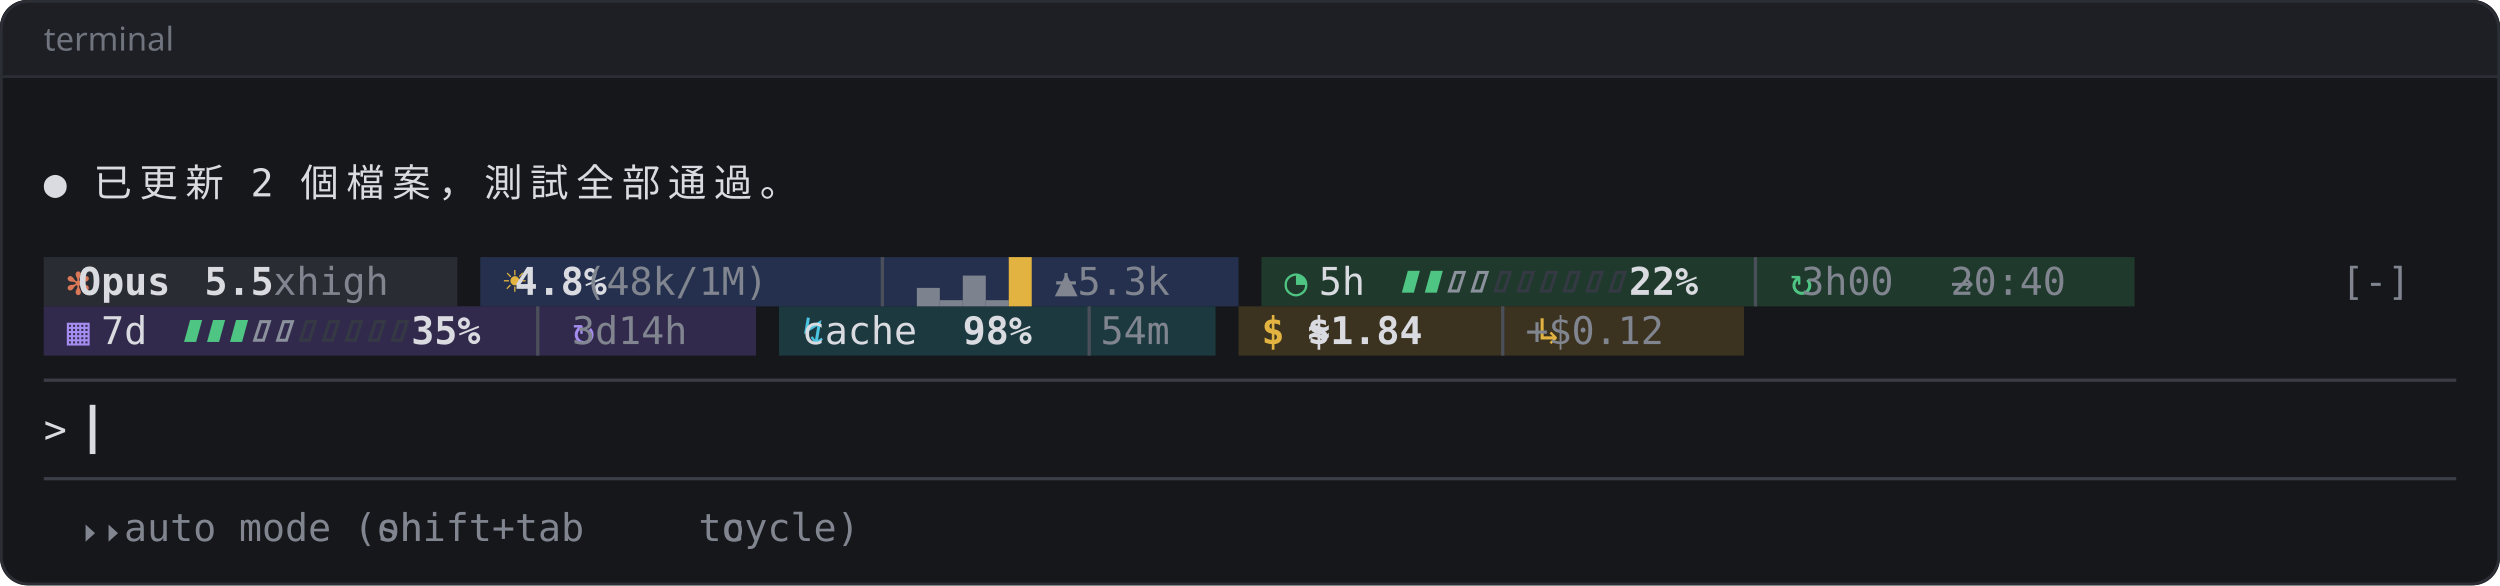
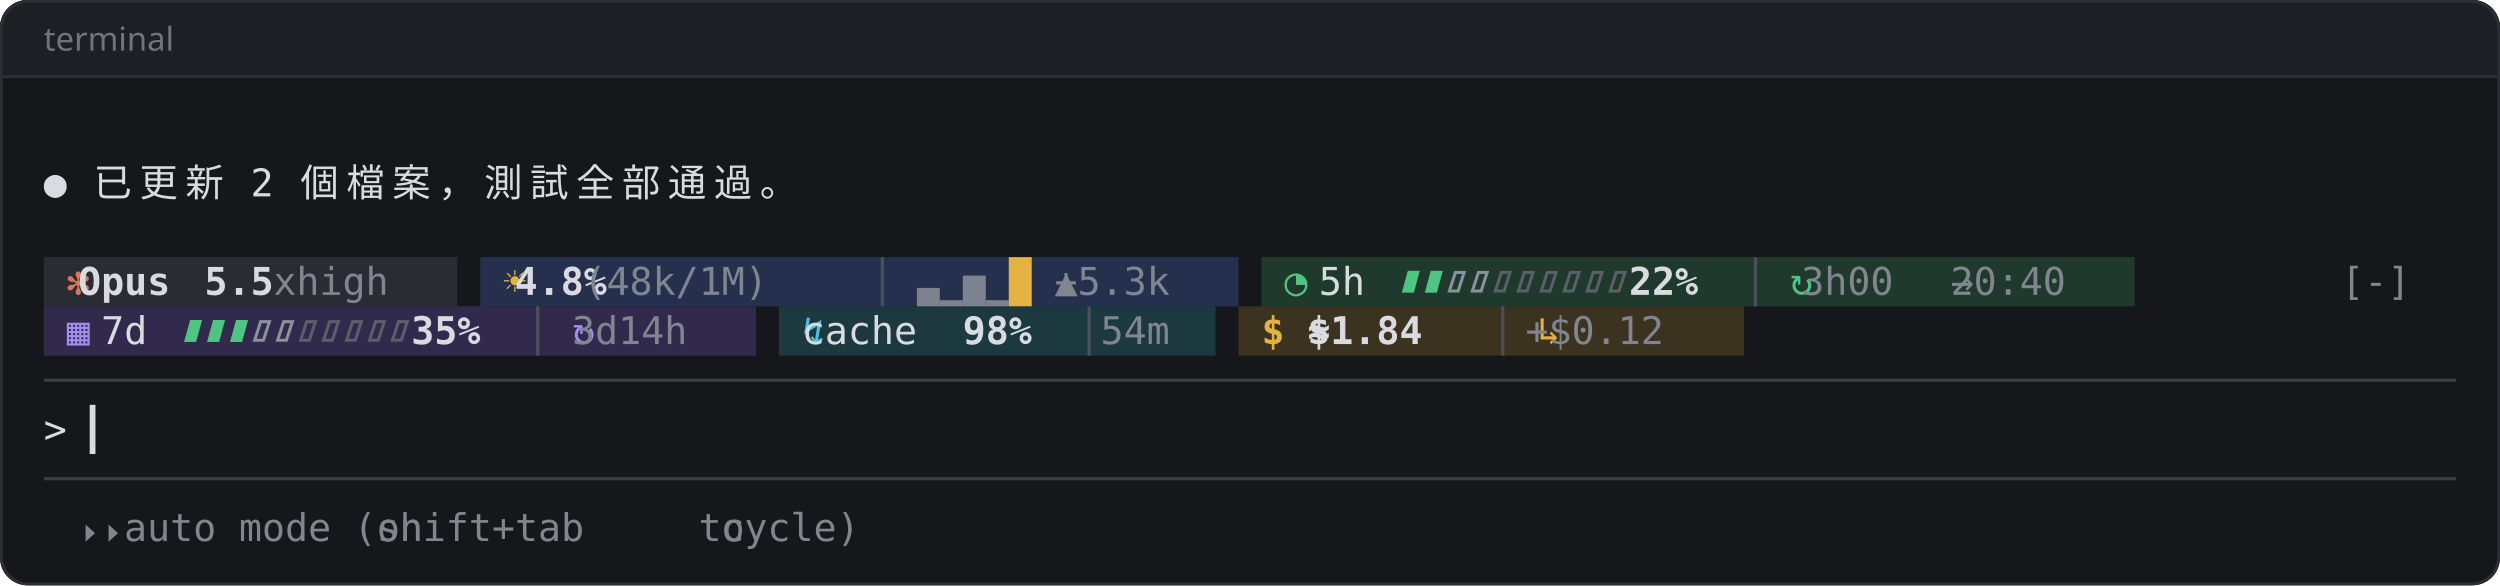
<svg xmlns="http://www.w3.org/2000/svg" width="914" height="214" viewBox="0 0 914 214" font-family="'Segoe UI','Microsoft JhengHei UI','Microsoft JhengHei','PingFang TC','Noto Sans TC',sans-serif">
  <rect x="0" y="0" width="914" height="214" rx="10" fill="#16171b" />
  <path d="M0,10 a10,10 0 0 1 10,-10 h894 a10,10 0 0 1 10,10 v18 h-914 z" fill="#1e1f24" />
  <line x1="0" y1="28" x2="914" y2="28" stroke="#2c2e35" stroke-width="1" />
  <text x="16" y="18.5" font-size="12" fill="#6f747e">terminal</text>
  <g>
    <rect x="16" y="94" width="151.2" height="18" fill="#2a2c33" />
    <rect x="175.6" y="94" width="277.2" height="18" fill="#24304d" />
    <rect x="461.2" y="94" width="319.2" height="18" fill="#1f3a2c" />
    <rect x="16" y="112" width="260.4" height="18" fill="#322a4d" />
    <rect x="284.8" y="112" width="159.6" height="18" fill="#1c3940" />
    <rect x="452.8" y="112" width="184.8" height="18" fill="#3b3220" />
    <line x1="322.6" y1="94" x2="322.6" y2="112" stroke="#4b4f59" stroke-width="1.2" />
    <rect x="335.2" y="105.25" width="8.4" height="6.75" fill="#7d838e" />
    <rect x="343.6" y="109.75" width="8.4" height="2.25" fill="#7d838e" />
    <rect x="352" y="100.75" width="8.4" height="11.25" fill="#7d838e" />
    <rect x="360.4" y="109.75" width="8.4" height="2.25" fill="#7d838e" />
    <rect x="368.8" y="94" width="8.4" height="18" fill="#e2b340" />
    <polygon points="512.5,107 514.7,99 519.1,99 516.9,107" fill="#4fc583" />
    <polygon points="520.9,107 523.1,99 527.5,99 525.3,107" fill="#4fc583" />
    <polygon points="529.9,106.4 532.1,99.6 535.3,99.6 533.1,106.4" fill="none" stroke="#8c929d" stroke-width="1.1" />
    <polygon points="538.3,106.4 540.5,99.6 543.7,99.6 541.5,106.4" fill="none" stroke="#8c929d" stroke-width="1.1" />
-     <polygon points="546.7,106.4 548.9,99.6 552.1,99.6 549.9,106.4" fill="none" stroke="#353943" stroke-width="1.1" />
-     <polygon points="555.1,106.4 557.3,99.6 560.5,99.6 558.3,106.4" fill="none" stroke="#353943" stroke-width="1.1" />
-     <polygon points="563.5,106.4 565.7,99.6 568.9,99.6 566.7,106.4" fill="none" stroke="#353943" stroke-width="1.1" />
-     <polygon points="571.9,106.4 574.1,99.6 577.3,99.6 575.1,106.4" fill="none" stroke="#353943" stroke-width="1.1" />
-     <polygon points="580.3,106.4 582.5,99.6 585.7,99.6 583.5,106.4" fill="none" stroke="#353943" stroke-width="1.1" />
-     <polygon points="588.7,106.4 590.9,99.6 594.1,99.6 591.9,106.4" fill="none" stroke="#353943" stroke-width="1.1" />
+     <polygon points="546.7,106.4 548.9,99.6 552.1,99.6 549.9,106.4" fill="none" stroke="#5a5f6a" stroke-width="1.1" />
+     <polygon points="555.1,106.4 557.3,99.6 560.5,99.6 558.3,106.4" fill="none" stroke="#5a5f6a" stroke-width="1.1" />
+     <polygon points="563.5,106.4 565.7,99.6 568.9,99.6 566.7,106.4" fill="none" stroke="#5a5f6a" stroke-width="1.1" />
+     <polygon points="571.9,106.4 574.1,99.6 577.3,99.6 575.1,106.4" fill="none" stroke="#5a5f6a" stroke-width="1.1" />
+     <polygon points="580.3,106.4 582.5,99.6 585.7,99.6 583.5,106.4" fill="none" stroke="#5a5f6a" stroke-width="1.1" />
+     <polygon points="588.7,106.4 590.9,99.6 594.1,99.6 591.9,106.4" fill="none" stroke="#5a5f6a" stroke-width="1.1" />
    <line x1="641.8" y1="94" x2="641.8" y2="112" stroke="#4b4f59" stroke-width="1.2" />
    <polygon points="67.3,125 69.5,117 73.9,117 71.7,125" fill="#4fc583" />
    <polygon points="75.7,125 77.9,117 82.3,117 80.1,125" fill="#4fc583" />
    <polygon points="84.1,125 86.3,117 90.7,117 88.5,125" fill="#4fc583" />
    <polygon points="93.1,124.4 95.3,117.6 98.5,117.6 96.3,124.4" fill="none" stroke="#8c929d" stroke-width="1.1" />
    <polygon points="101.5,124.4 103.7,117.6 106.9,117.6 104.7,124.4" fill="none" stroke="#8c929d" stroke-width="1.1" />
-     <polygon points="109.9,124.4 112.1,117.6 115.3,117.6 113.1,124.4" fill="none" stroke="#353943" stroke-width="1.1" />
-     <polygon points="118.3,124.4 120.5,117.6 123.7,117.6 121.5,124.4" fill="none" stroke="#353943" stroke-width="1.1" />
-     <polygon points="126.7,124.4 128.9,117.6 132.1,117.6 129.9,124.4" fill="none" stroke="#353943" stroke-width="1.1" />
-     <polygon points="135.1,124.4 137.3,117.6 140.5,117.6 138.3,124.4" fill="none" stroke="#353943" stroke-width="1.1" />
-     <polygon points="143.5,124.4 145.7,117.6 148.9,117.6 146.7,124.4" fill="none" stroke="#353943" stroke-width="1.1" />
+     <polygon points="109.9,124.4 112.1,117.6 115.3,117.6 113.1,124.4" fill="none" stroke="#5a5f6a" stroke-width="1.1" />
+     <polygon points="118.3,124.4 120.5,117.6 123.7,117.6 121.5,124.4" fill="none" stroke="#5a5f6a" stroke-width="1.1" />
+     <polygon points="126.7,124.4 128.9,117.6 132.1,117.6 129.9,124.4" fill="none" stroke="#5a5f6a" stroke-width="1.1" />
+     <polygon points="135.1,124.4 137.3,117.6 140.5,117.6 138.3,124.4" fill="none" stroke="#5a5f6a" stroke-width="1.1" />
+     <polygon points="143.5,124.4 145.7,117.6 148.9,117.6 146.7,124.4" fill="none" stroke="#5a5f6a" stroke-width="1.1" />
    <line x1="196.6" y1="112" x2="196.6" y2="130" stroke="#4b4f59" stroke-width="1.2" />
    <line x1="398.2" y1="112" x2="398.2" y2="130" stroke="#4b4f59" stroke-width="1.2" />
    <line x1="549.4" y1="112" x2="549.4" y2="130" stroke="#4b4f59" stroke-width="1.2" />
    <line x1="16" y1="139" x2="898" y2="139" stroke="#3a3d45" stroke-width="1.2" />
    <rect x="32.8" y="148" width="2.1" height="18" fill="#d9dbe0" />
    <line x1="16" y1="175" x2="898" y2="175" stroke="#3a3d45" stroke-width="1.2" />
    <g font-family="'Cascadia Mono','Cascadia Code',Consolas,'Segoe UI Symbol','Microsoft JhengHei',monospace" font-size="14" text-anchor="middle">
      <text x="20.2" y="71.8" fill="#d9dbe0">●</text>
      <text x="41.2" y="71.8" fill="#d9dbe0">已</text>
      <text x="58" y="71.8" fill="#d9dbe0">更</text>
      <text x="74.8" y="71.8" fill="#d9dbe0">新</text>
      <text x="95.8" y="71.8" fill="#d9dbe0">2</text>
      <text x="116.8" y="71.8" fill="#d9dbe0">個</text>
      <text x="133.6" y="71.8" fill="#d9dbe0">檔</text>
      <text x="150.4" y="71.8" fill="#d9dbe0">案</text>
      <text x="167.2" y="71.8" fill="#d9dbe0">，</text>
      <text x="184" y="71.8" fill="#d9dbe0">測</text>
      <text x="200.8" y="71.8" fill="#d9dbe0">試</text>
      <text x="217.6" y="71.8" fill="#d9dbe0">全</text>
      <text x="234.4" y="71.8" fill="#d9dbe0">部</text>
      <text x="251.2" y="71.8" fill="#d9dbe0">通</text>
      <text x="268" y="71.8" fill="#d9dbe0">過</text>
      <text x="284.8" y="71.8" fill="#d9dbe0">。</text>
      <text x="28.6" y="107.8" fill="#d97757">✻</text>
      <text x="45.4 53.8 62.2 70.6" y="107.8" fill="#d9dbe0" font-weight="700">Opus</text>
      <text x="87.4 95.8 104.2" y="107.8" fill="#d9dbe0" font-weight="700">5.5</text>
      <text x="121 129.4 137.8 146.2 154.6" y="107.8" fill="#80858f">xhigh</text>
      <text x="188.2" y="107.8" fill="#e2b340">☀</text>
      <text x="205 213.4 221.8 230.2" y="107.8" fill="#d9dbe0" font-weight="700">4.8%</text>
      <text x="247 255.4 263.8 272.2 280.6 289 297.4 305.8" y="107.8" fill="#80858f">(48k/1M)</text>
      <text x="389.8" y="107.8" fill="#80858f">▲</text>
      <text x="406.6 415 423.4 431.8 440.2" y="107.8" fill="#80858f">+5.3k</text>
      <text x="473.8" y="107.8" fill="#4fc583">◔</text>
      <text x="490.6 499" y="107.8" fill="#d9dbe0">5h</text>
      <text x="608.2 616.6 625" y="107.8" fill="#d9dbe0" font-weight="700">22%</text>
      <text x="658.6" y="107.8" fill="#4fc583">↻</text>
      <text x="675.4 683.8 692.2 700.6" y="107.8" fill="#80858f">3h00</text>
      <text x="717.4" y="107.8" fill="#80858f">→</text>
      <text x="734.2 742.6 751 759.4 767.8" y="107.8" fill="#80858f">20:40</text>
      <text x="868.6 877 885.4" y="107.8" fill="#80858f">[-]</text>
      <text x="28.6" y="125.8" fill="#a58cf0">▦</text>
      <text x="45.4 53.8" y="125.8" fill="#d9dbe0">7d</text>
      <text x="163 171.4 179.8" y="125.8" fill="#d9dbe0" font-weight="700">35%</text>
      <text x="213.4" y="125.8" fill="#a58cf0">↻</text>
      <text x="230.2 238.6 247 255.4 263.8" y="125.8" fill="#80858f">3d14h</text>
      <text x="297.4" y="125.8" fill="#4cc3e0">↯</text>
      <text x="314.2 322.6 331 339.4 347.8" y="125.8" fill="#d9dbe0">cache</text>
      <text x="364.6 373 381.4" y="125.8" fill="#d9dbe0" font-weight="700">98%</text>
      <text x="415 423.4 431.8" y="125.8" fill="#80858f">54m</text>
      <text x="465.4" y="125.8" fill="#e2b340" font-weight="700">$</text>
      <text x="482.2" y="125.8" fill="#d9dbe0" font-weight="700">≈</text>
      <text x="499 507.4 515.8 524.2 532.6" y="125.8" fill="#d9dbe0" font-weight="700">$1.84</text>
      <text x="566.2" y="125.8" fill="#e2b340">↳</text>
      <text x="583 591.4 599.8 608.2 616.6 625" y="125.8" fill="#80858f">+$0.12</text>
      <text x="20.2" y="161.8" fill="#d9dbe0">&gt;</text>
      <text x="37 45.4" y="197.8" fill="#80858f">⏵⏵</text>
      <text x="62.2 70.6 79 87.4" y="197.8" fill="#80858f">auto</text>
      <text x="104.2 112.6 121 129.4" y="197.8" fill="#80858f">mode</text>
      <text x="146.2 154.6" y="197.8" fill="#80858f">on</text>
      <text x="171.4 179.8 188.2 196.6 205 213.4 221.8 230.2 238.6 247" y="197.8" fill="#80858f">(shift+tab</text>
      <text x="263.8 272.2" y="197.8" fill="#80858f">to</text>
      <text x="289 297.4 305.8 314.2 322.6 331" y="197.8" fill="#80858f">cycle)</text>
    </g>
  </g>
  <rect x="0.5" y="0.5" width="913" height="213" rx="10" fill="none" stroke="#2c2e35" />
</svg>
